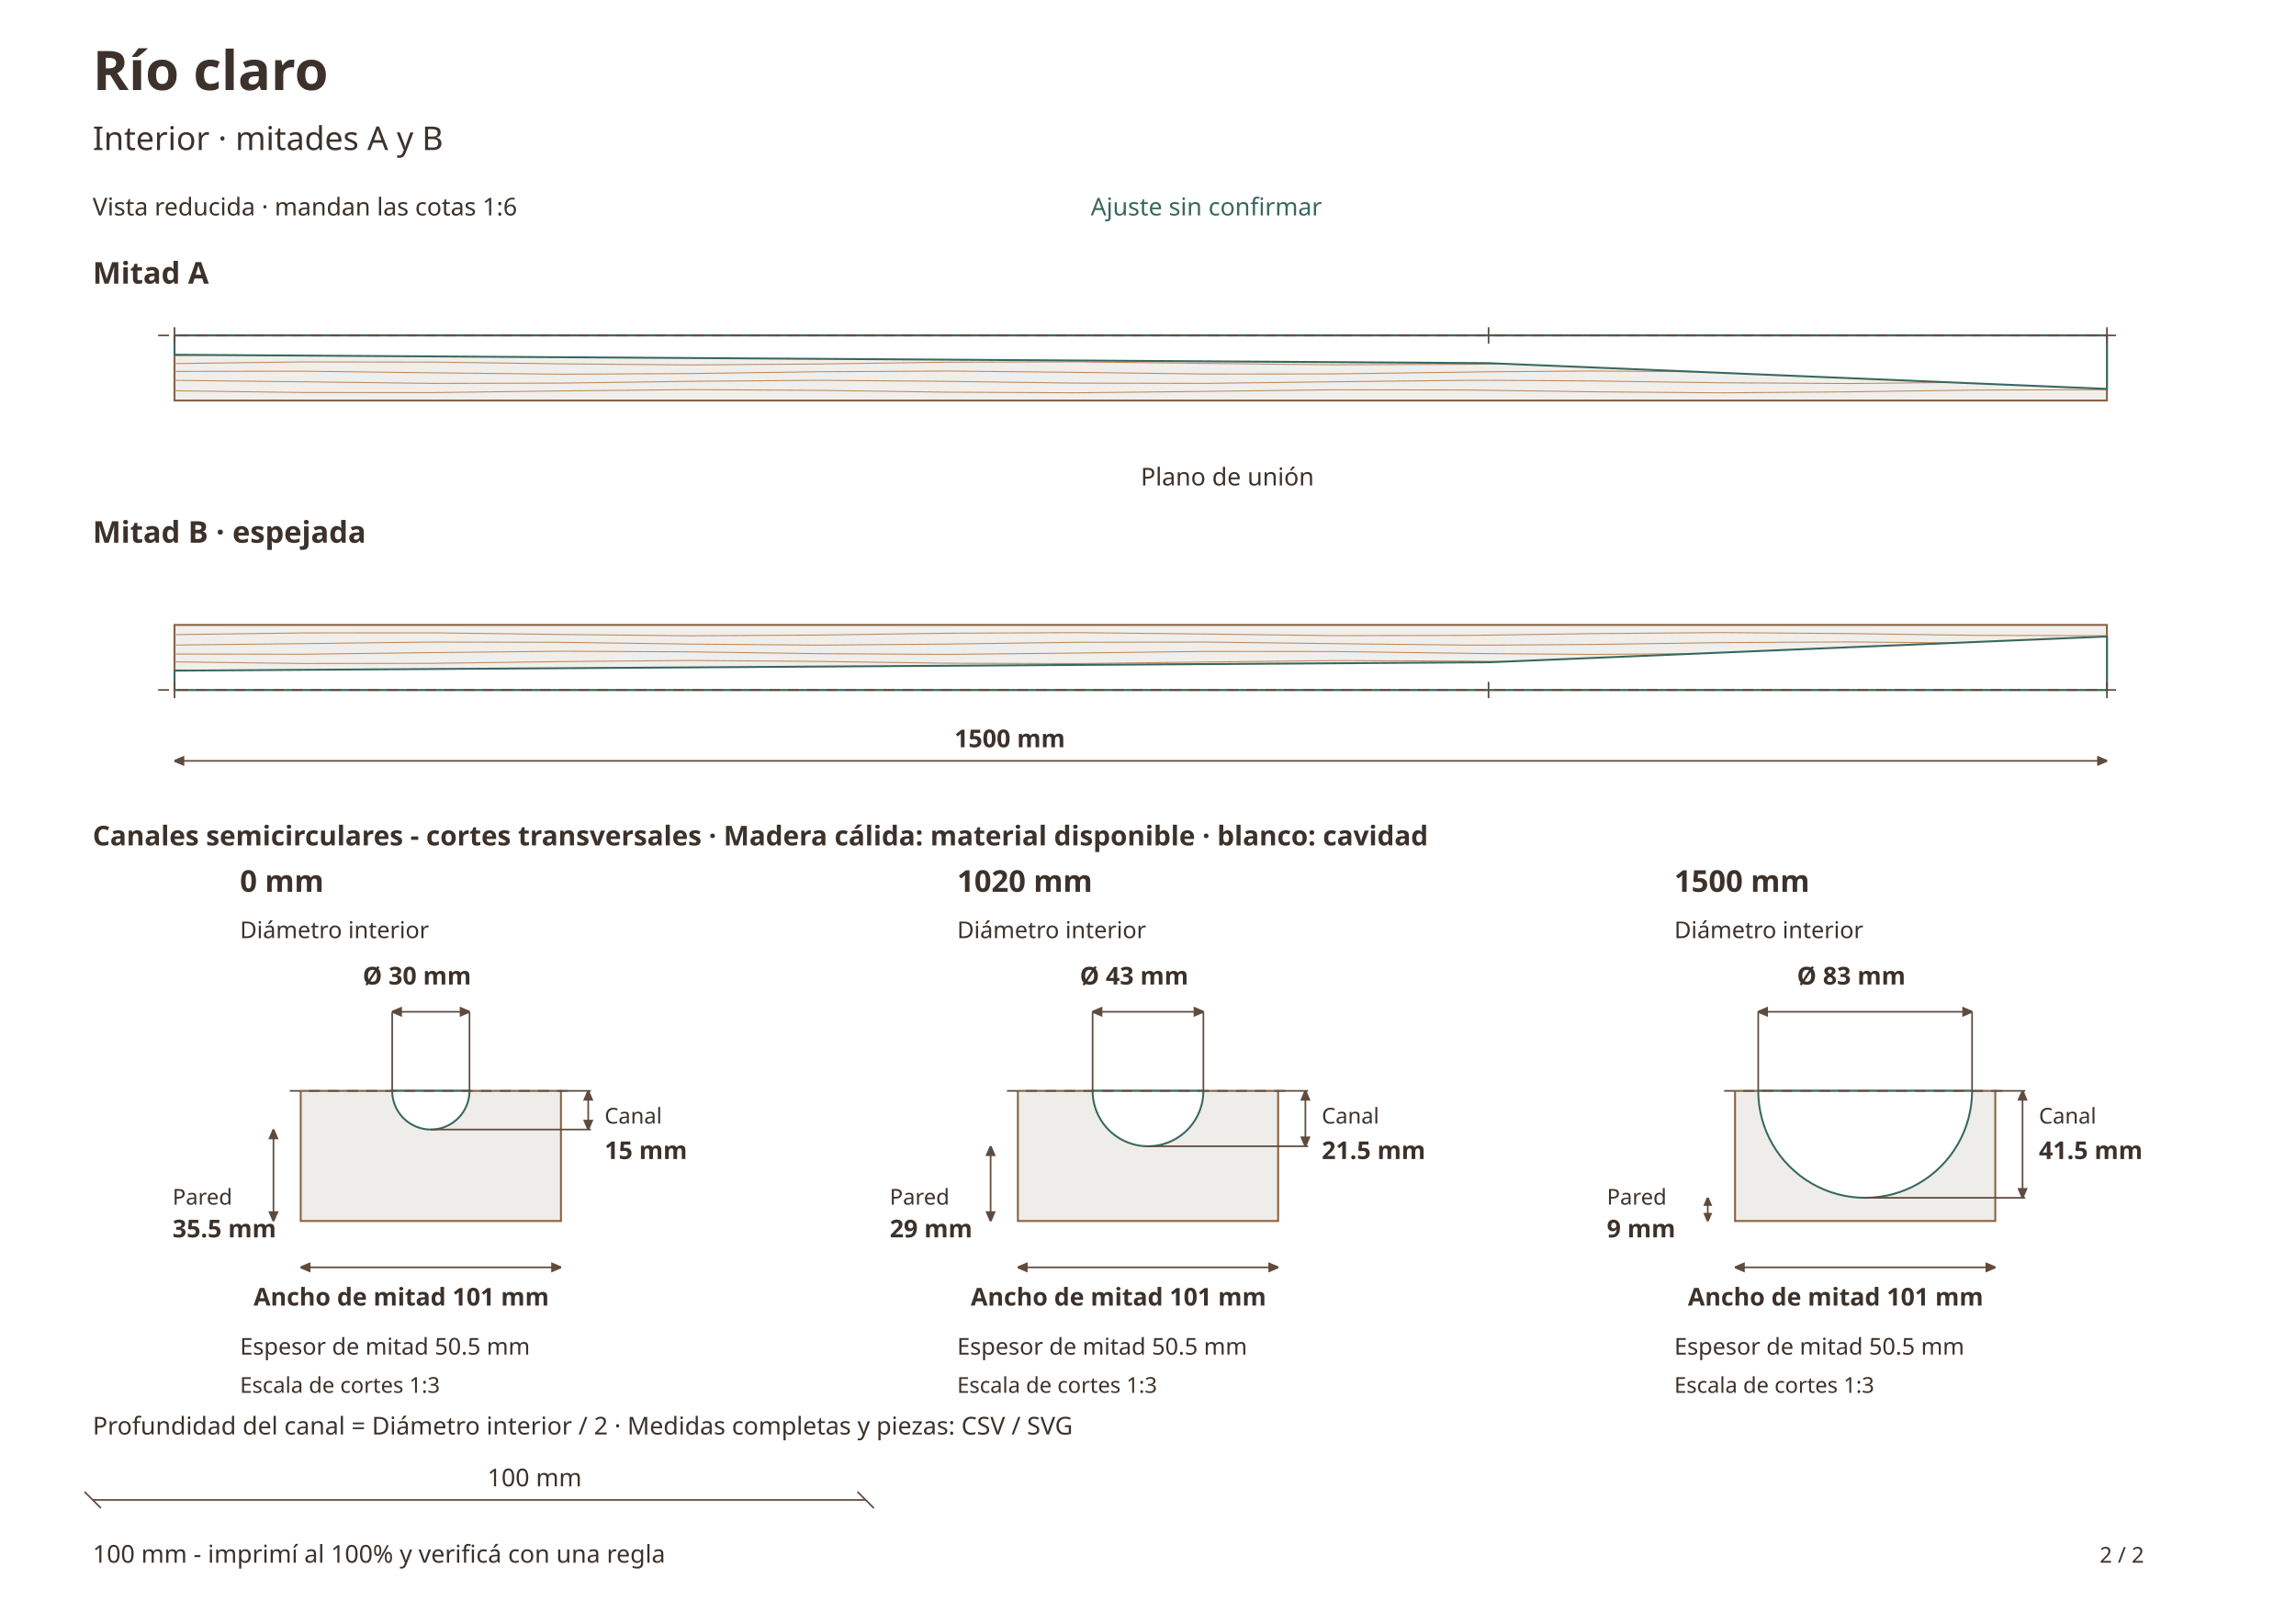
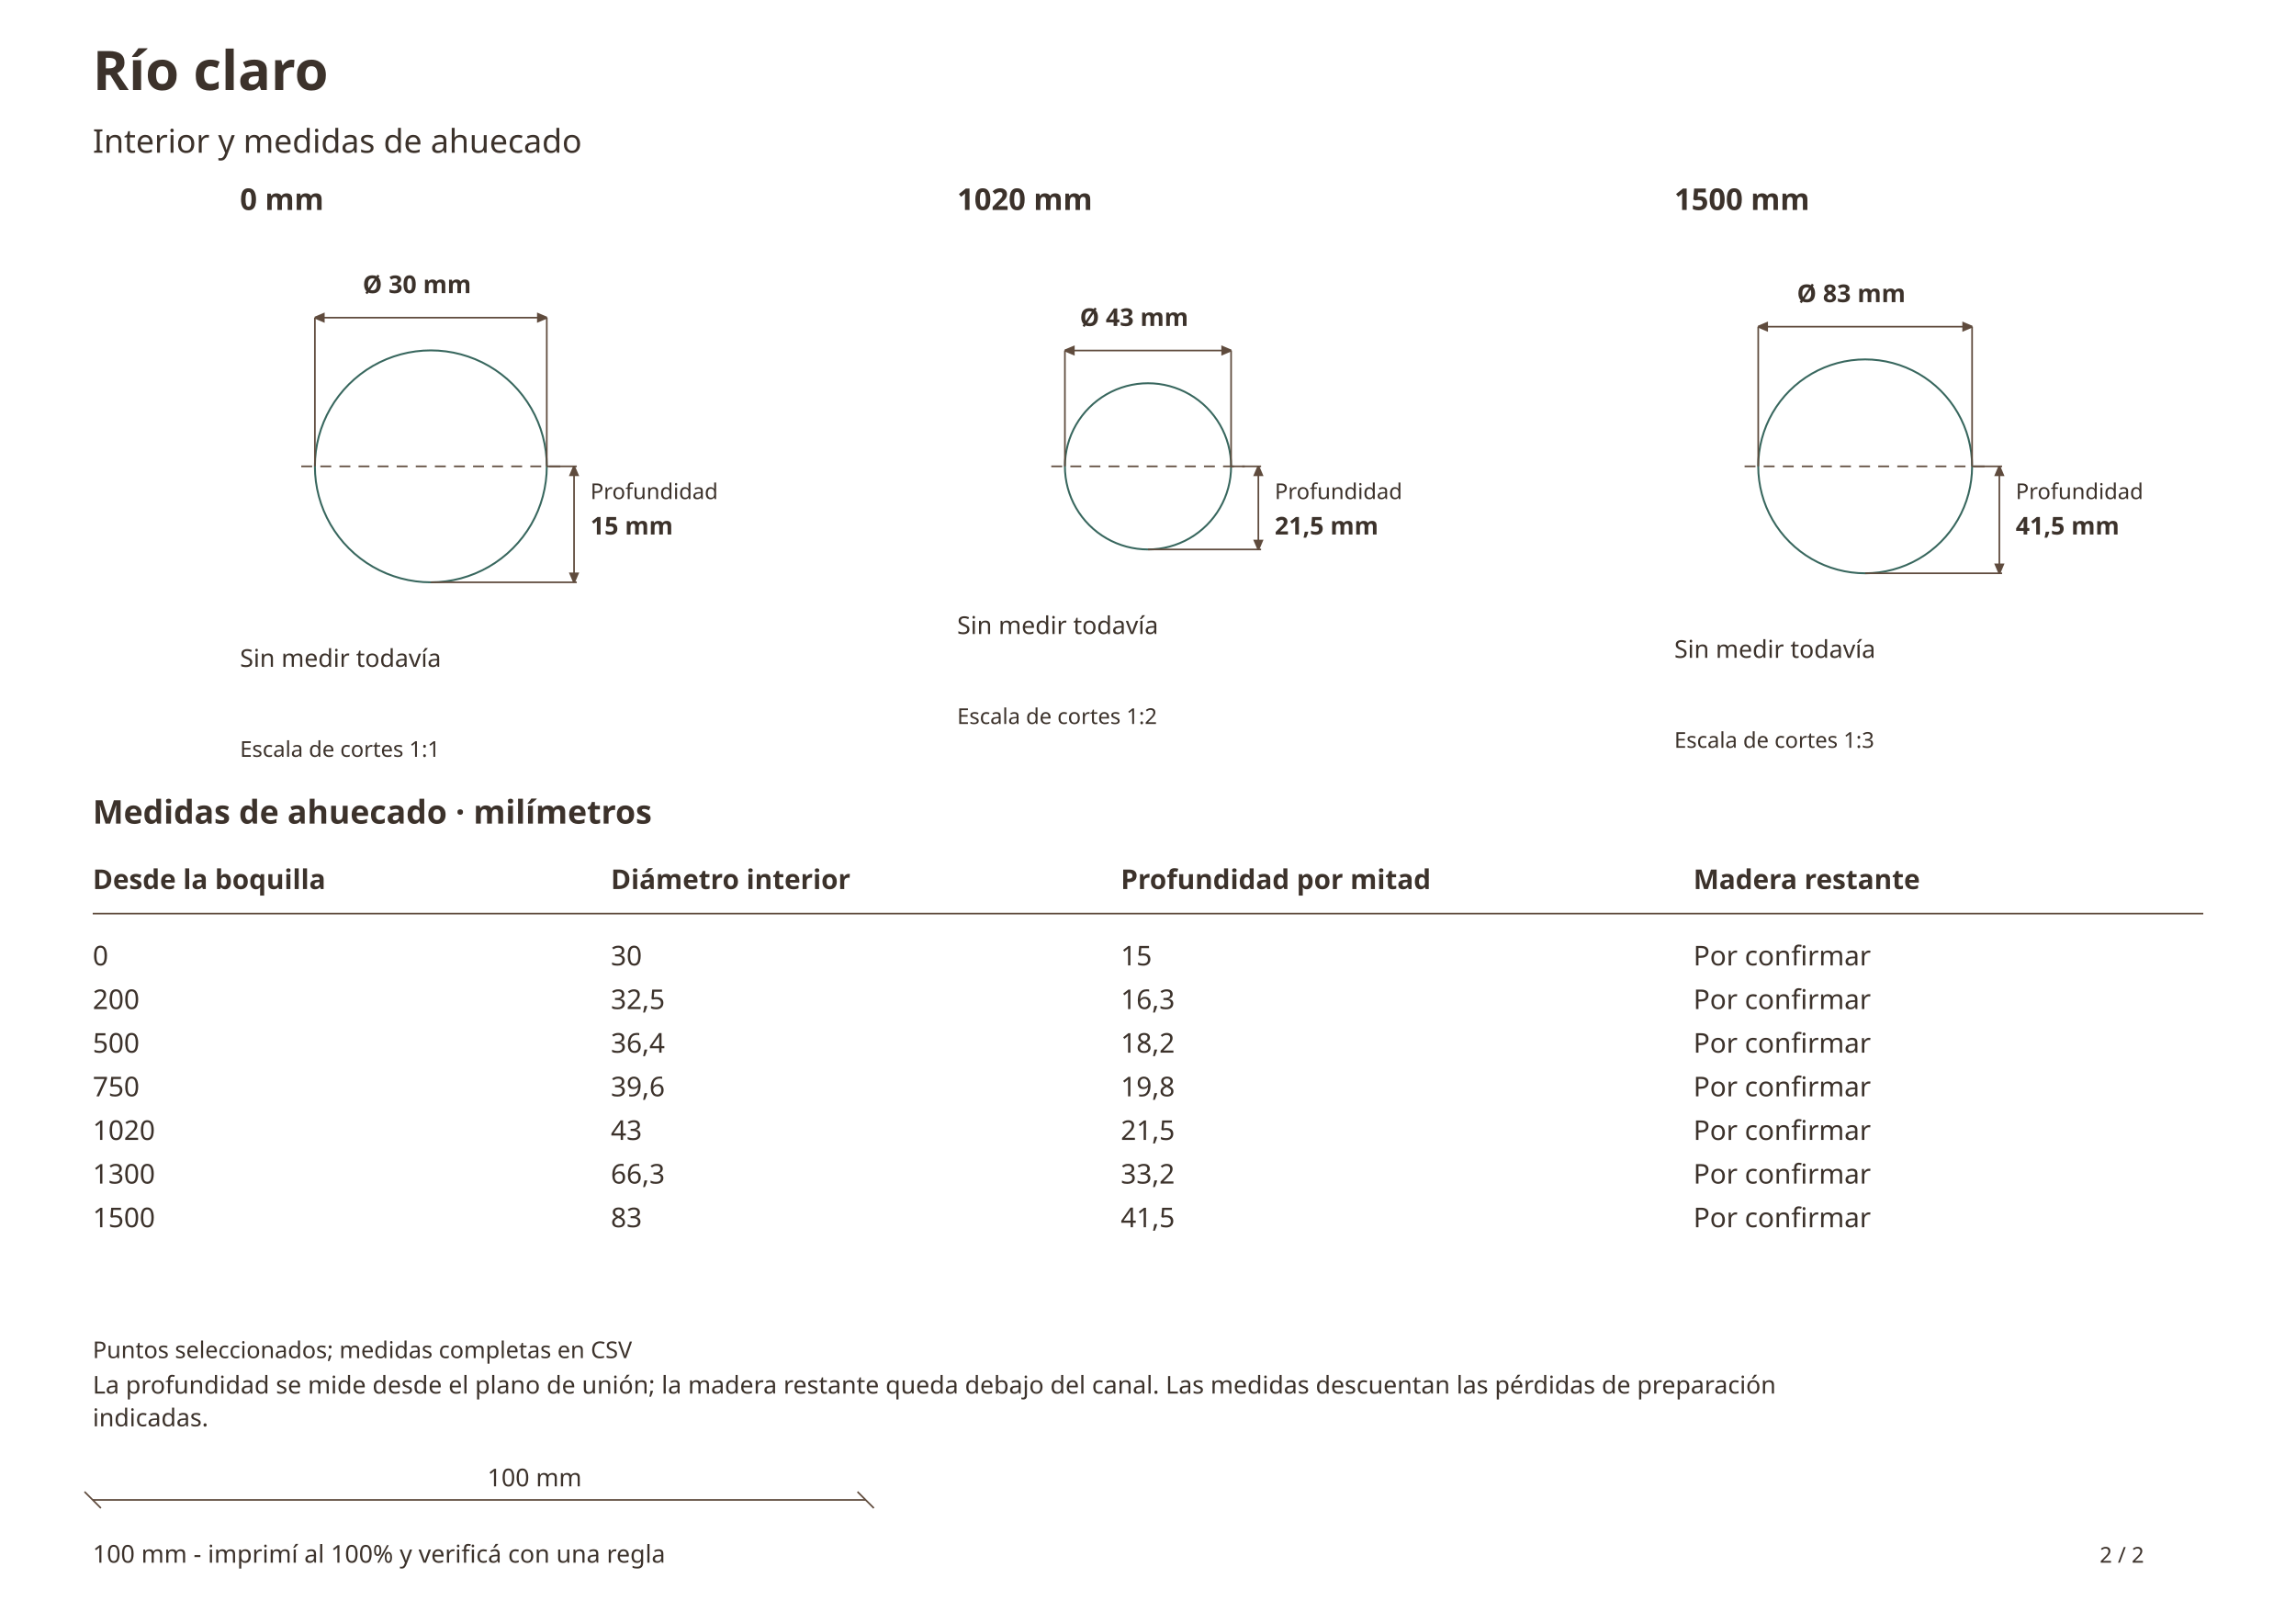
<svg xmlns="http://www.w3.org/2000/svg" width="842.0pt" height="595.0pt" viewBox="0 0 842.0 595.0" data-length-mm="1500.0">
  <polyline data-cavity="false" points="0,0 842,0 842,595 0,595 0,0" stroke="#ffffff" stroke-width="0.7" fill="#ffffff" stroke-dasharray="none" />
  <text x="34" y="33" font-size="20.0" font-family="sans-serif" fill="#3c322b" font-weight="bold">Río claro</text>
-   <text x="34" y="55" font-size="12.0" font-family="sans-serif" fill="#3c322b" font-weight="normal">Interior · mitades A y B</text>
-   <text x="34" y="79" font-size="9.0" font-family="sans-serif" fill="#3c322b" font-weight="normal">Vista reducida · mandan las cotas 1:6</text>
-   <text x="400" y="79" font-size="9.0" font-family="sans-serif" fill="#38675e" font-weight="normal">Ajuste sin confirmar</text>
-   <text x="34" y="104" font-size="11.0" font-family="sans-serif" fill="#3c322b" font-weight="bold">Mitad A</text>
-   <polyline data-cavity="false" points="64,123 64,146.858 111.244,146.858 158.488,146.858 205.732,146.858 252.976,146.858 300.22,146.858 347.465,146.858 394.709,146.858 441.953,146.858 489.197,146.858 536.441,146.858 545.89,146.858 583.685,146.858 630.929,146.858 678.173,146.858 725.417,146.858 772.661,146.858 772.661,123 64,123" stroke="#886142" stroke-width="0.7" fill="#f1efec" stroke-dasharray="none" />
-   <polyline data-cavity="false" points="64,126.91 111.244,126.891 158.488,126.256 205.732,125.816 252.976,126.131 300.22,126.8 347.465,126.969 394.709,126.423 441.953,125.858 489.197,125.995 536.441,126.659 545.89,126.78 583.685,127.004 630.929,126.589 678.173,125.944 725.417,125.891 772.661,126.498" stroke="#bb8759" stroke-width="0.35" fill="none" stroke-dasharray="none" />
-   <polyline data-cavity="false" points="64,130.359 111.244,129.782 158.488,129.249 205.732,129.44 252.976,130.111 300.22,130.407 347.465,129.95 394.709,129.323 441.953,129.326 489.197,129.955 536.441,130.408 545.89,130.41 583.685,130.107 630.929,129.436 678.173,129.251 725.417,129.787 772.661,130.361" stroke="#bb8759" stroke-width="0.35" fill="none" stroke-dasharray="none" />
-   <polyline data-cavity="false" points="64,133.309 111.244,132.705 158.488,132.764 205.732,133.411 252.976,133.821 300.22,133.471 347.465,132.808 394.709,132.677 441.953,133.245 489.197,133.788 536.441,133.613 545.89,133.494 583.685,132.943 630.929,132.633 678.173,133.078 725.417,133.71 772.661,133.724" stroke="#bb8759" stroke-width="0.35" fill="none" stroke-dasharray="none" />
-   <polyline data-cavity="false" points="64,136.182 111.244,136.106 158.488,136.703 205.732,137.211 252.976,136.982 300.22,136.309 347.465,136.049 394.709,136.535 441.953,137.146 489.197,137.103 536.441,136.462 545.89,136.331 583.685,136.039 630.929,136.374 678.173,137.04 725.417,137.187 772.661,136.628" stroke="#bb8759" stroke-width="0.35" fill="none" stroke-dasharray="none" />
-   <polyline data-cavity="false" points="64,139.47 111.244,139.992 158.488,140.578 205.732,140.48 252.976,139.823 300.22,139.445 347.465,139.828 394.709,140.483 441.953,140.575 489.197,139.987 536.441,139.468 545.89,139.446 583.685,139.681 630.929,140.354 678.173,140.628 725.417,140.155 772.661,139.537" stroke="#bb8759" stroke-width="0.35" fill="none" stroke-dasharray="none" />
-   <polyline data-cavity="false" points="64,143.283 111.244,143.923 158.488,143.96 205.732,143.346 252.976,142.865 300.22,143.13 347.465,143.803 394.709,144.026 441.953,143.514 489.197,142.921 536.441,143.002 545.89,143.108 583.685,143.655 630.929,144.046 678.173,143.677 725.417,143.018 772.661,142.91" stroke="#bb8759" stroke-width="0.35" fill="none" stroke-dasharray="none" />
-   <polyline data-cavity="true" points="64,123 64,130.087 545.89,133.157 545.89,133.157 772.661,142.606 772.661,123 64,123" stroke="#38675e" stroke-width="0.7" fill="#ffffff" stroke-dasharray="none" />
-   <polyline data-cavity="false" points="58,123 778.661,123" stroke="#5f4b3d" stroke-width="0.6" fill="none" stroke-dasharray="4 3" />
-   <polyline data-cavity="false" points="64,120 64,126" stroke="#5f4b3d" stroke-width="0.6" fill="none" stroke-dasharray="none" />
-   <polyline data-cavity="false" points="545.89,120 545.89,126" stroke="#5f4b3d" stroke-width="0.6" fill="none" stroke-dasharray="none" />
-   <polyline data-cavity="false" points="772.661,120 772.661,126" stroke="#5f4b3d" stroke-width="0.6" fill="none" stroke-dasharray="none" />
-   <text x="34" y="199" font-size="11.0" font-family="sans-serif" fill="#3c322b" font-weight="bold">Mitad B · espejada</text>
-   <polyline data-cavity="false" points="64,253 64,229.142 111.244,229.142 158.488,229.142 205.732,229.142 252.976,229.142 300.22,229.142 347.465,229.142 394.709,229.142 441.953,229.142 489.197,229.142 536.441,229.142 545.89,229.142 583.685,229.142 630.929,229.142 678.173,229.142 725.417,229.142 772.661,229.142 772.661,253 64,253" stroke="#886142" stroke-width="0.7" fill="#f1efec" stroke-dasharray="none" />
-   <polyline data-cavity="false" points="64,249.09 111.244,249.109 158.488,249.744 205.732,250.184 252.976,249.869 300.22,249.2 347.465,249.031 394.709,249.577 441.953,250.142 489.197,250.005 536.441,249.341 545.89,249.22 583.685,248.996 630.929,249.411 678.173,250.056 725.417,250.109 772.661,249.502" stroke="#bb8759" stroke-width="0.35" fill="none" stroke-dasharray="none" />
-   <polyline data-cavity="false" points="64,245.641 111.244,246.218 158.488,246.751 205.732,246.56 252.976,245.889 300.22,245.593 347.465,246.05 394.709,246.677 441.953,246.674 489.197,246.045 536.441,245.592 545.89,245.59 583.685,245.893 630.929,246.564 678.173,246.749 725.417,246.213 772.661,245.639" stroke="#bb8759" stroke-width="0.35" fill="none" stroke-dasharray="none" />
-   <polyline data-cavity="false" points="64,242.691 111.244,243.295 158.488,243.236 205.732,242.589 252.976,242.179 300.22,242.529 347.465,243.192 394.709,243.323 441.953,242.755 489.197,242.212 536.441,242.387 545.89,242.506 583.685,243.057 630.929,243.367 678.173,242.922 725.417,242.29 772.661,242.276" stroke="#bb8759" stroke-width="0.35" fill="none" stroke-dasharray="none" />
-   <polyline data-cavity="false" points="64,239.818 111.244,239.894 158.488,239.297 205.732,238.789 252.976,239.018 300.22,239.691 347.465,239.951 394.709,239.465 441.953,238.854 489.197,238.897 536.441,239.538 545.89,239.669 583.685,239.961 630.929,239.626 678.173,238.96 725.417,238.813 772.661,239.372" stroke="#bb8759" stroke-width="0.35" fill="none" stroke-dasharray="none" />
-   <polyline data-cavity="false" points="64,236.53 111.244,236.008 158.488,235.422 205.732,235.52 252.976,236.177 300.22,236.555 347.465,236.172 394.709,235.517 441.953,235.425 489.197,236.013 536.441,236.532 545.89,236.554 583.685,236.319 630.929,235.646 678.173,235.372 725.417,235.845 772.661,236.463" stroke="#bb8759" stroke-width="0.35" fill="none" stroke-dasharray="none" />
-   <polyline data-cavity="false" points="64,232.717 111.244,232.077 158.488,232.04 205.732,232.654 252.976,233.135 300.22,232.87 347.465,232.197 394.709,231.974 441.953,232.486 489.197,233.079 536.441,232.998 545.89,232.892 583.685,232.345 630.929,231.954 678.173,232.323 725.417,232.982 772.661,233.09" stroke="#bb8759" stroke-width="0.35" fill="none" stroke-dasharray="none" />
-   <polyline data-cavity="true" points="64,253 64,245.913 545.89,242.843 545.89,242.843 772.661,233.394 772.661,253 64,253" stroke="#38675e" stroke-width="0.7" fill="#ffffff" stroke-dasharray="none" />
-   <polyline data-cavity="false" points="58,253 778.661,253" stroke="#5f4b3d" stroke-width="0.6" fill="none" stroke-dasharray="4 3" />
-   <polyline data-cavity="false" points="64,250 64,256" stroke="#5f4b3d" stroke-width="0.6" fill="none" stroke-dasharray="none" />
-   <polyline data-cavity="false" points="545.89,250 545.89,256" stroke="#5f4b3d" stroke-width="0.6" fill="none" stroke-dasharray="none" />
-   <polyline data-cavity="false" points="772.661,250 772.661,256" stroke="#5f4b3d" stroke-width="0.6" fill="none" stroke-dasharray="none" />
-   <text x="418.331" y="178" font-size="9.0" font-family="sans-serif" fill="#3c322b" font-weight="normal">Plano de unión</text>
-   <polyline data-cavity="false" points="64,279 772.661,279" stroke="#5f4b3d" stroke-width="0.6" fill="none" stroke-dasharray="none" />
-   <polyline data-cavity="false" points="64,279 67.224,280.363 67.224,277.637 64,279" stroke="#5f4b3d" stroke-width="0.7" fill="#5f4b3d" stroke-dasharray="none" />
-   <polyline data-cavity="false" points="772.661,279 769.438,277.637 769.438,280.363 772.661,279" stroke="#5f4b3d" stroke-width="0.7" fill="#5f4b3d" stroke-dasharray="none" />
-   <text x="350" y="274" font-size="9.0" font-family="sans-serif" fill="#3c322b" font-weight="bold">1500 mm</text>
-   <text x="34" y="310" font-size="10.0" font-family="sans-serif" fill="#3c322b" font-weight="bold">Canales semicirculares - cortes transversales · Madera cálida: material disponible · blanco: cavidad</text>
-   <text x="88" y="327" font-size="11.0" font-family="sans-serif" fill="#3c322b" font-weight="bold">0 mm</text>
-   <polyline data-cavity="false" points="110.283,400 205.717,400 205.717,447.717 110.283,447.717 110.283,400" stroke="#886142" stroke-width="0.7" fill="#efede9" stroke-dasharray="none" />
-   <polyline data-cavity="true" points="172.173,400 172.143,400.927 172.052,401.85 171.901,402.765 171.69,403.668 171.421,404.556 171.094,405.424 170.712,406.269 170.274,407.087 169.785,407.874 169.244,408.628 168.656,409.345 168.022,410.022 167.345,410.656 166.628,411.244 165.874,411.785 165.087,412.274 164.269,412.712 163.424,413.094 162.556,413.421 161.668,413.69 160.765,413.901 159.85,414.052 158.927,414.143 158,414.173 157.073,414.143 156.15,414.052 155.235,413.901 154.332,413.69 153.444,413.421 152.576,413.094 151.731,412.712 150.913,412.274 150.126,411.785 149.372,411.244 148.655,410.656 147.978,410.022 147.344,409.345 146.756,408.628 146.215,407.874 145.726,407.087 145.288,406.269 144.906,405.424 144.579,404.556 144.31,403.668 144.099,402.765 143.948,401.85 143.857,400.927 143.827,400 172.173,400" stroke="#38675e" stroke-width="0.7" fill="#ffffff" stroke-dasharray="none" />
-   <polyline data-cavity="false" points="106.283,400 209.717,400" stroke="#5f4b3d" stroke-width="0.6" fill="none" stroke-dasharray="4 3" />
-   <text x="88" y="496.717" font-size="8.5" font-family="sans-serif" fill="#3c322b" font-weight="normal">Espesor de mitad 50.5 mm</text>
-   <text x="88" y="510.717" font-size="8.0" font-family="sans-serif" fill="#3c322b" font-weight="normal">Escala de cortes 1:3</text>
-   <polyline data-cavity="false" points="143.827,400 143.827,371" stroke="#5f4b3d" stroke-width="0.6" fill="none" stroke-dasharray="none" />
-   <polyline data-cavity="false" points="172.173,400 172.173,371" stroke="#5f4b3d" stroke-width="0.6" fill="none" stroke-dasharray="none" />
-   <polyline data-cavity="false" points="143.827,371 172.173,371" stroke="#5f4b3d" stroke-width="0.6" fill="none" stroke-dasharray="none" />
-   <polyline data-cavity="false" points="143.827,371 147.05,372.363 147.05,369.637 143.827,371" stroke="#5f4b3d" stroke-width="0.7" fill="#5f4b3d" stroke-dasharray="none" />
-   <polyline data-cavity="false" points="172.173,371 168.95,369.637 168.95,372.363 172.173,371" stroke="#5f4b3d" stroke-width="0.7" fill="#5f4b3d" stroke-dasharray="none" />
-   <text x="133" y="361" font-size="9.0" font-family="sans-serif" fill="#3c322b" font-weight="bold">Ø 30 mm</text>
-   <polyline data-cavity="false" points="158,414.173 216.717,414.173" stroke="#5f4b3d" stroke-width="0.6" fill="none" stroke-dasharray="none" />
-   <polyline data-cavity="false" points="205.717,400 216.717,400" stroke="#5f4b3d" stroke-width="0.6" fill="none" stroke-dasharray="none" />
-   <polyline data-cavity="false" points="215.717,400 215.717,414.173" stroke="#5f4b3d" stroke-width="0.6" fill="none" stroke-dasharray="none" />
-   <polyline data-cavity="false" points="215.717,400 214.354,403.224 217.079,403.224 215.717,400" stroke="#5f4b3d" stroke-width="0.7" fill="#5f4b3d" stroke-dasharray="none" />
-   <polyline data-cavity="false" points="215.717,414.173 217.079,410.95 214.354,410.95 215.717,414.173" stroke="#5f4b3d" stroke-width="0.7" fill="#5f4b3d" stroke-dasharray="none" />
-   <text x="221.717" y="425" font-size="9.0" font-family="sans-serif" fill="#3c322b" font-weight="bold">15 mm</text>
-   <text x="221.717" y="412" font-size="8.0" font-family="sans-serif" fill="#3c322b" font-weight="normal">Canal</text>
-   <polyline data-cavity="false" points="100.283,414.173 100.283,447.717" stroke="#5f4b3d" stroke-width="0.6" fill="none" stroke-dasharray="none" />
-   <polyline data-cavity="false" points="100.283,414.173 98.921,417.397 101.646,417.397 100.283,414.173" stroke="#5f4b3d" stroke-width="0.7" fill="#5f4b3d" stroke-dasharray="none" />
-   <polyline data-cavity="false" points="100.283,447.717 101.646,444.493 98.921,444.493 100.283,447.717" stroke="#5f4b3d" stroke-width="0.7" fill="#5f4b3d" stroke-dasharray="none" />
-   <text x="63.283" y="453.717" font-size="9.0" font-family="sans-serif" fill="#3c322b" font-weight="bold">35.5 mm</text>
-   <text x="63.283" y="441.717" font-size="8.0" font-family="sans-serif" fill="#3c322b" font-weight="normal">Pared</text>
-   <text x="88" y="344" font-size="8.5" font-family="sans-serif" fill="#3c322b" font-weight="normal">Diámetro interior</text>
-   <polyline data-cavity="false" points="110.283,464.717 205.717,464.717" stroke="#5f4b3d" stroke-width="0.6" fill="none" stroke-dasharray="none" />
-   <polyline data-cavity="false" points="110.283,464.717 113.507,466.079 113.507,463.354 110.283,464.717" stroke="#5f4b3d" stroke-width="0.7" fill="#5f4b3d" stroke-dasharray="none" />
-   <polyline data-cavity="false" points="205.717,464.717 202.493,463.354 202.493,466.079 205.717,464.717" stroke="#5f4b3d" stroke-width="0.7" fill="#5f4b3d" stroke-dasharray="none" />
-   <text x="93" y="478.717" font-size="9.0" font-family="sans-serif" fill="#3c322b" font-weight="bold">Ancho de mitad 101 mm</text>
-   <text x="351" y="327" font-size="11.0" font-family="sans-serif" fill="#3c322b" font-weight="bold">1020 mm</text>
-   <polyline data-cavity="false" points="373.283,400 468.717,400 468.717,447.717 373.283,447.717 373.283,400" stroke="#886142" stroke-width="0.7" fill="#efede9" stroke-dasharray="none" />
-   <polyline data-cavity="true" points="441.315,400 441.271,401.329 441.141,402.652 440.925,403.963 440.623,405.258 440.237,406.53 439.769,407.774 439.22,408.985 438.593,410.157 437.891,411.286 437.117,412.367 436.274,413.395 435.365,414.365 434.395,415.274 433.367,416.117 432.286,416.891 431.157,417.593 429.985,418.22 428.774,418.769 427.53,419.237 426.258,419.623 424.963,419.925 423.652,420.141 422.329,420.271 421,420.315 419.671,420.271 418.348,420.141 417.037,419.925 415.742,419.623 414.47,419.237 413.226,418.769 412.015,418.22 410.843,417.593 409.714,416.891 408.633,416.117 407.605,415.274 406.635,414.365 405.726,413.395 404.883,412.367 404.109,411.286 403.407,410.157 402.78,408.985 402.231,407.774 401.763,406.53 401.377,405.258 401.075,403.963 400.859,402.652 400.729,401.329 400.685,400 441.315,400" stroke="#38675e" stroke-width="0.7" fill="#ffffff" stroke-dasharray="none" />
-   <polyline data-cavity="false" points="369.283,400 472.717,400" stroke="#5f4b3d" stroke-width="0.6" fill="none" stroke-dasharray="4 3" />
-   <text x="351" y="496.717" font-size="8.5" font-family="sans-serif" fill="#3c322b" font-weight="normal">Espesor de mitad 50.5 mm</text>
-   <text x="351" y="510.717" font-size="8.0" font-family="sans-serif" fill="#3c322b" font-weight="normal">Escala de cortes 1:3</text>
-   <polyline data-cavity="false" points="400.685,400 400.685,371" stroke="#5f4b3d" stroke-width="0.6" fill="none" stroke-dasharray="none" />
-   <polyline data-cavity="false" points="441.315,400 441.315,371" stroke="#5f4b3d" stroke-width="0.6" fill="none" stroke-dasharray="none" />
-   <polyline data-cavity="false" points="400.685,371 441.315,371" stroke="#5f4b3d" stroke-width="0.6" fill="none" stroke-dasharray="none" />
-   <polyline data-cavity="false" points="400.685,371 403.909,372.363 403.909,369.637 400.685,371" stroke="#5f4b3d" stroke-width="0.7" fill="#5f4b3d" stroke-dasharray="none" />
-   <polyline data-cavity="false" points="441.315,371 438.091,369.637 438.091,372.363 441.315,371" stroke="#5f4b3d" stroke-width="0.7" fill="#5f4b3d" stroke-dasharray="none" />
-   <text x="396" y="361" font-size="9.0" font-family="sans-serif" fill="#3c322b" font-weight="bold">Ø 43 mm</text>
-   <polyline data-cavity="false" points="421,420.315 479.717,420.315" stroke="#5f4b3d" stroke-width="0.6" fill="none" stroke-dasharray="none" />
-   <polyline data-cavity="false" points="468.717,400 479.717,400" stroke="#5f4b3d" stroke-width="0.6" fill="none" stroke-dasharray="none" />
-   <polyline data-cavity="false" points="478.717,400 478.717,420.315" stroke="#5f4b3d" stroke-width="0.6" fill="none" stroke-dasharray="none" />
-   <polyline data-cavity="false" points="478.717,400 477.354,403.224 480.079,403.224 478.717,400" stroke="#5f4b3d" stroke-width="0.7" fill="#5f4b3d" stroke-dasharray="none" />
-   <polyline data-cavity="false" points="478.717,420.315 480.079,417.091 477.354,417.091 478.717,420.315" stroke="#5f4b3d" stroke-width="0.7" fill="#5f4b3d" stroke-dasharray="none" />
-   <text x="484.717" y="425" font-size="9.0" font-family="sans-serif" fill="#3c322b" font-weight="bold">21.5 mm</text>
-   <text x="484.717" y="412" font-size="8.0" font-family="sans-serif" fill="#3c322b" font-weight="normal">Canal</text>
-   <polyline data-cavity="false" points="363.283,420.315 363.283,447.717" stroke="#5f4b3d" stroke-width="0.6" fill="none" stroke-dasharray="none" />
-   <polyline data-cavity="false" points="363.283,420.315 361.921,423.539 364.646,423.539 363.283,420.315" stroke="#5f4b3d" stroke-width="0.7" fill="#5f4b3d" stroke-dasharray="none" />
-   <polyline data-cavity="false" points="363.283,447.717 364.646,444.493 361.921,444.493 363.283,447.717" stroke="#5f4b3d" stroke-width="0.7" fill="#5f4b3d" stroke-dasharray="none" />
-   <text x="326.283" y="453.717" font-size="9.0" font-family="sans-serif" fill="#3c322b" font-weight="bold">29 mm</text>
-   <text x="326.283" y="441.717" font-size="8.0" font-family="sans-serif" fill="#3c322b" font-weight="normal">Pared</text>
-   <text x="351" y="344" font-size="8.5" font-family="sans-serif" fill="#3c322b" font-weight="normal">Diámetro interior</text>
-   <polyline data-cavity="false" points="373.283,464.717 468.717,464.717" stroke="#5f4b3d" stroke-width="0.6" fill="none" stroke-dasharray="none" />
-   <polyline data-cavity="false" points="373.283,464.717 376.507,466.079 376.507,463.354 373.283,464.717" stroke="#5f4b3d" stroke-width="0.7" fill="#5f4b3d" stroke-dasharray="none" />
-   <polyline data-cavity="false" points="468.717,464.717 465.493,463.354 465.493,466.079 468.717,464.717" stroke="#5f4b3d" stroke-width="0.7" fill="#5f4b3d" stroke-dasharray="none" />
-   <text x="356" y="478.717" font-size="9.0" font-family="sans-serif" fill="#3c322b" font-weight="bold">Ancho de mitad 101 mm</text>
-   <text x="614" y="327" font-size="11.0" font-family="sans-serif" fill="#3c322b" font-weight="bold">1500 mm</text>
-   <polyline data-cavity="false" points="636.283,400 731.717,400 731.717,447.717 636.283,447.717 636.283,400" stroke="#886142" stroke-width="0.7" fill="#efede9" stroke-dasharray="none" />
-   <polyline data-cavity="true" points="723.213,400 723.129,402.565 722.877,405.118 722.459,407.65 721.876,410.149 721.132,412.604 720.228,415.006 719.169,417.343 717.959,419.606 716.604,421.785 715.109,423.871 713.482,425.855 711.727,427.727 709.855,429.482 707.871,431.109 705.785,432.604 703.606,433.959 701.343,435.169 699.006,436.228 696.604,437.132 694.149,437.876 691.65,438.459 689.118,438.877 686.565,439.129 684,439.213 681.435,439.129 678.882,438.877 676.35,438.459 673.851,437.876 671.396,437.132 668.994,436.228 666.657,435.169 664.394,433.959 662.215,432.604 660.129,431.109 658.145,429.482 656.273,427.727 654.518,425.855 652.891,423.871 651.396,421.785 650.041,419.606 648.831,417.343 647.772,415.006 646.868,412.604 646.124,410.149 645.541,407.65 645.123,405.118 644.871,402.565 644.787,400 723.213,400" stroke="#38675e" stroke-width="0.7" fill="#ffffff" stroke-dasharray="none" />
-   <polyline data-cavity="false" points="632.283,400 735.717,400" stroke="#5f4b3d" stroke-width="0.6" fill="none" stroke-dasharray="4 3" />
-   <text x="614" y="496.717" font-size="8.5" font-family="sans-serif" fill="#3c322b" font-weight="normal">Espesor de mitad 50.5 mm</text>
-   <text x="614" y="510.717" font-size="8.0" font-family="sans-serif" fill="#3c322b" font-weight="normal">Escala de cortes 1:3</text>
-   <polyline data-cavity="false" points="644.787,400 644.787,371" stroke="#5f4b3d" stroke-width="0.6" fill="none" stroke-dasharray="none" />
-   <polyline data-cavity="false" points="723.213,400 723.213,371" stroke="#5f4b3d" stroke-width="0.6" fill="none" stroke-dasharray="none" />
-   <polyline data-cavity="false" points="644.787,371 723.213,371" stroke="#5f4b3d" stroke-width="0.6" fill="none" stroke-dasharray="none" />
-   <polyline data-cavity="false" points="644.787,371 648.011,372.363 648.011,369.637 644.787,371" stroke="#5f4b3d" stroke-width="0.7" fill="#5f4b3d" stroke-dasharray="none" />
-   <polyline data-cavity="false" points="723.213,371 719.989,369.637 719.989,372.363 723.213,371" stroke="#5f4b3d" stroke-width="0.7" fill="#5f4b3d" stroke-dasharray="none" />
-   <text x="659" y="361" font-size="9.0" font-family="sans-serif" fill="#3c322b" font-weight="bold">Ø 83 mm</text>
-   <polyline data-cavity="false" points="684,439.213 742.717,439.213" stroke="#5f4b3d" stroke-width="0.6" fill="none" stroke-dasharray="none" />
-   <polyline data-cavity="false" points="731.717,400 742.717,400" stroke="#5f4b3d" stroke-width="0.6" fill="none" stroke-dasharray="none" />
-   <polyline data-cavity="false" points="741.717,400 741.717,439.213" stroke="#5f4b3d" stroke-width="0.6" fill="none" stroke-dasharray="none" />
-   <polyline data-cavity="false" points="741.717,400 740.354,403.224 743.08,403.224 741.717,400" stroke="#5f4b3d" stroke-width="0.7" fill="#5f4b3d" stroke-dasharray="none" />
-   <polyline data-cavity="false" points="741.717,439.213 743.08,435.989 740.354,435.989 741.717,439.213" stroke="#5f4b3d" stroke-width="0.7" fill="#5f4b3d" stroke-dasharray="none" />
-   <text x="747.717" y="425" font-size="9.0" font-family="sans-serif" fill="#3c322b" font-weight="bold">41.5 mm</text>
-   <text x="747.717" y="412" font-size="8.0" font-family="sans-serif" fill="#3c322b" font-weight="normal">Canal</text>
-   <polyline data-cavity="false" points="626.283,439.213 626.283,447.717" stroke="#5f4b3d" stroke-width="0.6" fill="none" stroke-dasharray="none" />
-   <polyline data-cavity="false" points="626.283,439.213 625.18,441.823 627.387,441.823 626.283,439.213" stroke="#5f4b3d" stroke-width="0.7" fill="#5f4b3d" stroke-dasharray="none" />
-   <polyline data-cavity="false" points="626.283,447.717 627.387,445.106 625.18,445.106 626.283,447.717" stroke="#5f4b3d" stroke-width="0.7" fill="#5f4b3d" stroke-dasharray="none" />
-   <text x="589.283" y="453.717" font-size="9.0" font-family="sans-serif" fill="#3c322b" font-weight="bold">9 mm</text>
-   <text x="589.283" y="441.717" font-size="8.0" font-family="sans-serif" fill="#3c322b" font-weight="normal">Pared</text>
-   <text x="614" y="344" font-size="8.5" font-family="sans-serif" fill="#3c322b" font-weight="normal">Diámetro interior</text>
-   <polyline data-cavity="false" points="636.283,464.717 731.717,464.717" stroke="#5f4b3d" stroke-width="0.6" fill="none" stroke-dasharray="none" />
-   <polyline data-cavity="false" points="636.283,464.717 639.507,466.079 639.507,463.354 636.283,464.717" stroke="#5f4b3d" stroke-width="0.7" fill="#5f4b3d" stroke-dasharray="none" />
-   <polyline data-cavity="false" points="731.717,464.717 728.493,463.354 728.493,466.079 731.717,464.717" stroke="#5f4b3d" stroke-width="0.7" fill="#5f4b3d" stroke-dasharray="none" />
-   <text x="619" y="478.717" font-size="9.0" font-family="sans-serif" fill="#3c322b" font-weight="bold">Ancho de mitad 101 mm</text>
-   <text x="34" y="526" font-size="9.0" font-family="sans-serif" fill="#3c322b" font-weight="normal">Profundidad del canal = Diámetro interior / 2 · Medidas completas y piezas: CSV / SVG</text>
+   <text x="34" y="56" font-size="12.0" font-family="sans-serif" fill="#3c322b" font-weight="normal">Interior y medidas de ahuecado</text>
+   <text x="88" y="77" font-size="11.0" font-family="sans-serif" fill="#3c322b" font-weight="bold">0 mm</text>
+   <polyline data-cavity="true" points="200.52,171 200.429,173.781 200.156,176.55 199.703,179.295 199.071,182.005 198.263,184.668 197.283,187.272 196.135,189.806 194.823,192.26 193.354,194.623 191.733,196.884 189.968,199.035 188.066,201.066 186.035,202.968 183.884,204.733 181.623,206.354 179.26,207.823 176.806,209.135 174.272,210.283 171.668,211.263 169.005,212.071 166.295,212.703 163.55,213.156 160.781,213.429 158,213.52 155.219,213.429 152.45,213.156 149.705,212.703 146.995,212.071 144.332,211.263 141.728,210.283 139.194,209.135 136.74,207.823 134.377,206.354 132.116,204.733 129.965,202.968 127.934,201.066 126.032,199.035 124.267,196.884 122.646,194.623 121.177,192.26 119.865,189.806 118.717,187.272 117.737,184.668 116.929,182.005 116.297,179.295 115.844,176.55 115.571,173.781 115.48,171 115.571,168.219 115.844,165.45 116.297,162.705 116.929,159.995 117.737,157.332 118.717,154.728 119.865,152.194 121.177,149.74 122.646,147.377 124.267,145.116 126.032,142.965 127.934,140.934 129.965,139.032 132.116,137.267 134.377,135.646 136.74,134.177 139.194,132.865 141.728,131.717 144.332,130.737 146.995,129.929 149.705,129.297 152.45,128.844 155.219,128.571 158,128.48 160.781,128.571 163.55,128.844 166.295,129.297 169.005,129.929 171.668,130.737 174.272,131.717 176.806,132.865 179.26,134.177 181.623,135.646 183.884,137.267 186.035,139.032 188.066,140.934 189.968,142.965 191.733,145.116 193.354,147.377 194.823,149.74 196.135,152.194 197.283,154.728 198.263,157.332 199.071,159.995 199.703,162.705 200.156,165.45 200.429,168.219 200.52,171 200.52,171" stroke="#38675e" stroke-width="0.7" fill="#ffffff" stroke-dasharray="none" />
+   <polyline data-cavity="false" points="110.48,171 205.52,171" stroke="#5f4b3d" stroke-width="0.6" fill="none" stroke-dasharray="4 3" />
+   <polyline data-cavity="false" points="115.48,171 115.48,116.48" stroke="#5f4b3d" stroke-width="0.6" fill="none" stroke-dasharray="none" />
+   <polyline data-cavity="false" points="200.52,171 200.52,116.48" stroke="#5f4b3d" stroke-width="0.6" fill="none" stroke-dasharray="none" />
+   <polyline data-cavity="false" points="115.48,116.48 200.52,116.48" stroke="#5f4b3d" stroke-width="0.6" fill="none" stroke-dasharray="none" />
+   <polyline data-cavity="false" points="115.48,116.48 118.704,117.843 118.704,115.117 115.48,116.48" stroke="#5f4b3d" stroke-width="0.7" fill="#5f4b3d" stroke-dasharray="none" />
+   <polyline data-cavity="false" points="200.52,116.48 197.296,115.117 197.296,117.843 200.52,116.48" stroke="#5f4b3d" stroke-width="0.7" fill="#5f4b3d" stroke-dasharray="none" />
+   <text x="133" y="107.48" font-size="9.0" font-family="sans-serif" fill="#3c322b" font-weight="bold">Ø 30 mm</text>
+   <polyline data-cavity="false" points="158,213.52 211.52,213.52" stroke="#5f4b3d" stroke-width="0.6" fill="none" stroke-dasharray="none" />
+   <polyline data-cavity="false" points="200.52,171 211.52,171" stroke="#5f4b3d" stroke-width="0.6" fill="none" stroke-dasharray="none" />
+   <polyline data-cavity="false" points="210.52,171 210.52,213.52" stroke="#5f4b3d" stroke-width="0.6" fill="none" stroke-dasharray="none" />
+   <polyline data-cavity="false" points="210.52,171 209.157,174.224 211.883,174.224 210.52,171" stroke="#5f4b3d" stroke-width="0.7" fill="#5f4b3d" stroke-dasharray="none" />
+   <polyline data-cavity="false" points="210.52,213.52 211.883,210.296 209.157,210.296 210.52,213.52" stroke="#5f4b3d" stroke-width="0.7" fill="#5f4b3d" stroke-dasharray="none" />
+   <text x="216.52" y="196" font-size="9.0" font-family="sans-serif" fill="#3c322b" font-weight="bold">15 mm</text>
+   <text x="216.52" y="183" font-size="8.0" font-family="sans-serif" fill="#3c322b" font-weight="normal">Profundidad</text>
+   <text x="88" y="244.52" font-size="9.0" font-family="sans-serif" fill="#3c322b" font-weight="normal">Sin medir todavía</text>
+   <text x="88" y="277.52" font-size="8.0" font-family="sans-serif" fill="#3c322b" font-weight="normal">Escala de cortes 1:1</text>
+   <text x="351" y="77" font-size="11.0" font-family="sans-serif" fill="#3c322b" font-weight="bold">1020 mm</text>
+   <polyline data-cavity="true" points="451.472,171 451.407,172.993 451.212,174.977 450.887,176.945 450.434,178.887 449.855,180.795 449.153,182.661 448.33,184.478 447.39,186.236 446.337,187.93 445.175,189.55 443.91,191.092 442.547,192.547 441.092,193.91 439.55,195.175 437.93,196.337 436.236,197.39 434.478,198.33 432.661,199.153 430.795,199.855 428.887,200.434 426.945,200.887 424.977,201.212 422.993,201.407 421,201.472 419.007,201.407 417.023,201.212 415.055,200.887 413.113,200.434 411.205,199.855 409.339,199.153 407.522,198.33 405.764,197.39 404.07,196.337 402.45,195.175 400.908,193.91 399.453,192.547 398.09,191.092 396.825,189.55 395.663,187.93 394.61,186.236 393.67,184.478 392.847,182.661 392.145,180.795 391.566,178.887 391.113,176.945 390.788,174.977 390.593,172.993 390.528,171 390.593,169.007 390.788,167.023 391.113,165.055 391.566,163.113 392.145,161.205 392.847,159.339 393.67,157.522 394.61,155.764 395.663,154.07 396.825,152.45 398.09,150.908 399.453,149.453 400.908,148.09 402.45,146.825 404.07,145.663 405.764,144.61 407.522,143.67 409.339,142.847 411.205,142.145 413.113,141.566 415.055,141.113 417.023,140.788 419.007,140.593 421,140.528 422.993,140.593 424.977,140.788 426.945,141.113 428.887,141.566 430.795,142.145 432.661,142.847 434.478,143.67 436.236,144.61 437.93,145.663 439.55,146.825 441.092,148.09 442.547,149.453 443.91,150.908 445.175,152.45 446.337,154.07 447.39,155.764 448.33,157.522 449.153,159.339 449.855,161.205 450.434,163.113 450.887,165.055 451.212,167.023 451.407,169.007 451.472,171 451.472,171" stroke="#38675e" stroke-width="0.7" fill="#ffffff" stroke-dasharray="none" />
+   <polyline data-cavity="false" points="385.528,171 456.472,171" stroke="#5f4b3d" stroke-width="0.6" fill="none" stroke-dasharray="4 3" />
+   <polyline data-cavity="false" points="390.528,171 390.528,128.528" stroke="#5f4b3d" stroke-width="0.6" fill="none" stroke-dasharray="none" />
+   <polyline data-cavity="false" points="451.472,171 451.472,128.528" stroke="#5f4b3d" stroke-width="0.6" fill="none" stroke-dasharray="none" />
+   <polyline data-cavity="false" points="390.528,128.528 451.472,128.528" stroke="#5f4b3d" stroke-width="0.6" fill="none" stroke-dasharray="none" />
+   <polyline data-cavity="false" points="390.528,128.528 393.751,129.891 393.751,127.165 390.528,128.528" stroke="#5f4b3d" stroke-width="0.7" fill="#5f4b3d" stroke-dasharray="none" />
+   <polyline data-cavity="false" points="451.472,128.528 448.249,127.165 448.249,129.891 451.472,128.528" stroke="#5f4b3d" stroke-width="0.7" fill="#5f4b3d" stroke-dasharray="none" />
+   <text x="396" y="119.528" font-size="9.0" font-family="sans-serif" fill="#3c322b" font-weight="bold">Ø 43 mm</text>
+   <polyline data-cavity="false" points="421,201.472 462.472,201.472" stroke="#5f4b3d" stroke-width="0.6" fill="none" stroke-dasharray="none" />
+   <polyline data-cavity="false" points="451.472,171 462.472,171" stroke="#5f4b3d" stroke-width="0.6" fill="none" stroke-dasharray="none" />
+   <polyline data-cavity="false" points="461.472,171 461.472,201.472" stroke="#5f4b3d" stroke-width="0.6" fill="none" stroke-dasharray="none" />
+   <polyline data-cavity="false" points="461.472,171 460.109,174.224 462.835,174.224 461.472,171" stroke="#5f4b3d" stroke-width="0.7" fill="#5f4b3d" stroke-dasharray="none" />
+   <polyline data-cavity="false" points="461.472,201.472 462.835,198.249 460.109,198.249 461.472,201.472" stroke="#5f4b3d" stroke-width="0.7" fill="#5f4b3d" stroke-dasharray="none" />
+   <text x="467.472" y="196" font-size="9.0" font-family="sans-serif" fill="#3c322b" font-weight="bold">21,5 mm</text>
+   <text x="467.472" y="183" font-size="8.0" font-family="sans-serif" fill="#3c322b" font-weight="normal">Profundidad</text>
+   <text x="351" y="232.472" font-size="9.0" font-family="sans-serif" fill="#3c322b" font-weight="normal">Sin medir todavía</text>
+   <text x="351" y="265.472" font-size="8.0" font-family="sans-serif" fill="#3c322b" font-weight="normal">Escala de cortes 1:2</text>
+   <text x="614" y="77" font-size="11.0" font-family="sans-serif" fill="#3c322b" font-weight="bold">1500 mm</text>
+   <polyline data-cavity="true" points="723.213,171 723.129,173.565 722.877,176.118 722.459,178.65 721.876,181.149 721.132,183.604 720.228,186.006 719.169,188.343 717.959,190.606 716.604,192.785 715.109,194.871 713.482,196.855 711.727,198.727 709.855,200.482 707.871,202.109 705.785,203.604 703.606,204.959 701.343,206.169 699.006,207.228 696.604,208.132 694.149,208.876 691.65,209.459 689.118,209.877 686.565,210.129 684,210.213 681.435,210.129 678.882,209.877 676.35,209.459 673.851,208.876 671.396,208.132 668.994,207.228 666.657,206.169 664.394,204.959 662.215,203.604 660.129,202.109 658.145,200.482 656.273,198.727 654.518,196.855 652.891,194.871 651.396,192.785 650.041,190.606 648.831,188.343 647.772,186.006 646.868,183.604 646.124,181.149 645.541,178.65 645.123,176.118 644.871,173.565 644.787,171 644.871,168.435 645.123,165.882 645.541,163.35 646.124,160.851 646.868,158.396 647.772,155.994 648.831,153.657 650.041,151.394 651.396,149.215 652.891,147.129 654.518,145.145 656.273,143.273 658.145,141.518 660.129,139.891 662.215,138.396 664.394,137.041 666.657,135.831 668.994,134.772 671.396,133.868 673.851,133.124 676.35,132.541 678.882,132.123 681.435,131.871 684,131.787 686.565,131.871 689.118,132.123 691.65,132.541 694.149,133.124 696.604,133.868 699.006,134.772 701.343,135.831 703.606,137.041 705.785,138.396 707.871,139.891 709.855,141.518 711.727,143.273 713.482,145.145 715.109,147.129 716.604,149.215 717.959,151.394 719.169,153.657 720.228,155.994 721.132,158.396 721.876,160.851 722.459,163.35 722.877,165.882 723.129,168.435 723.213,171 723.213,171" stroke="#38675e" stroke-width="0.7" fill="#ffffff" stroke-dasharray="none" />
+   <polyline data-cavity="false" points="639.787,171 728.213,171" stroke="#5f4b3d" stroke-width="0.6" fill="none" stroke-dasharray="4 3" />
+   <polyline data-cavity="false" points="644.787,171 644.787,119.787" stroke="#5f4b3d" stroke-width="0.6" fill="none" stroke-dasharray="none" />
+   <polyline data-cavity="false" points="723.213,171 723.213,119.787" stroke="#5f4b3d" stroke-width="0.6" fill="none" stroke-dasharray="none" />
+   <polyline data-cavity="false" points="644.787,119.787 723.213,119.787" stroke="#5f4b3d" stroke-width="0.6" fill="none" stroke-dasharray="none" />
+   <polyline data-cavity="false" points="644.787,119.787 648.011,121.15 648.011,118.424 644.787,119.787" stroke="#5f4b3d" stroke-width="0.7" fill="#5f4b3d" stroke-dasharray="none" />
+   <polyline data-cavity="false" points="723.213,119.787 719.989,118.424 719.989,121.15 723.213,119.787" stroke="#5f4b3d" stroke-width="0.7" fill="#5f4b3d" stroke-dasharray="none" />
+   <text x="659" y="110.787" font-size="9.0" font-family="sans-serif" fill="#3c322b" font-weight="bold">Ø 83 mm</text>
+   <polyline data-cavity="false" points="684,210.213 734.213,210.213" stroke="#5f4b3d" stroke-width="0.6" fill="none" stroke-dasharray="none" />
+   <polyline data-cavity="false" points="723.213,171 734.213,171" stroke="#5f4b3d" stroke-width="0.6" fill="none" stroke-dasharray="none" />
+   <polyline data-cavity="false" points="733.213,171 733.213,210.213" stroke="#5f4b3d" stroke-width="0.6" fill="none" stroke-dasharray="none" />
+   <polyline data-cavity="false" points="733.213,171 731.85,174.224 734.576,174.224 733.213,171" stroke="#5f4b3d" stroke-width="0.7" fill="#5f4b3d" stroke-dasharray="none" />
+   <polyline data-cavity="false" points="733.213,210.213 734.576,206.989 731.85,206.989 733.213,210.213" stroke="#5f4b3d" stroke-width="0.7" fill="#5f4b3d" stroke-dasharray="none" />
+   <text x="739.213" y="196" font-size="9.0" font-family="sans-serif" fill="#3c322b" font-weight="bold">41,5 mm</text>
+   <text x="739.213" y="183" font-size="8.0" font-family="sans-serif" fill="#3c322b" font-weight="normal">Profundidad</text>
+   <text x="614" y="241.213" font-size="9.0" font-family="sans-serif" fill="#3c322b" font-weight="normal">Sin medir todavía</text>
+   <text x="614" y="274.213" font-size="8.0" font-family="sans-serif" fill="#3c322b" font-weight="normal">Escala de cortes 1:3</text>
+   <text x="34" y="302" font-size="12.0" font-family="sans-serif" fill="#3c322b" font-weight="bold">Medidas de ahuecado · milímetros</text>
+   <text x="34" y="326" font-size="10.0" font-family="sans-serif" fill="#3c322b" font-weight="bold">Desde la boquilla</text>
+   <text x="224" y="326" font-size="10.0" font-family="sans-serif" fill="#3c322b" font-weight="bold">Diámetro interior</text>
+   <text x="411" y="326" font-size="10.0" font-family="sans-serif" fill="#3c322b" font-weight="bold">Profundidad por mitad</text>
+   <text x="621" y="326" font-size="10.0" font-family="sans-serif" fill="#3c322b" font-weight="bold">Madera restante</text>
+   <polyline data-cavity="false" points="34,335 808,335" stroke="#5f4b3d" stroke-width="0.6" fill="none" stroke-dasharray="none" />
+   <text x="34" y="354" font-size="10.0" font-family="sans-serif" fill="#3c322b" font-weight="normal">0</text>
+   <text x="224" y="354" font-size="10.0" font-family="sans-serif" fill="#3c322b" font-weight="normal">30</text>
+   <text x="411" y="354" font-size="10.0" font-family="sans-serif" fill="#3c322b" font-weight="normal">15</text>
+   <text x="621" y="354" font-size="10.0" font-family="sans-serif" fill="#3c322b" font-weight="normal">Por confirmar</text>
+   <text x="34" y="370" font-size="10.0" font-family="sans-serif" fill="#3c322b" font-weight="normal">200</text>
+   <text x="224" y="370" font-size="10.0" font-family="sans-serif" fill="#3c322b" font-weight="normal">32,5</text>
+   <text x="411" y="370" font-size="10.0" font-family="sans-serif" fill="#3c322b" font-weight="normal">16,3</text>
+   <text x="621" y="370" font-size="10.0" font-family="sans-serif" fill="#3c322b" font-weight="normal">Por confirmar</text>
+   <text x="34" y="386" font-size="10.0" font-family="sans-serif" fill="#3c322b" font-weight="normal">500</text>
+   <text x="224" y="386" font-size="10.0" font-family="sans-serif" fill="#3c322b" font-weight="normal">36,4</text>
+   <text x="411" y="386" font-size="10.0" font-family="sans-serif" fill="#3c322b" font-weight="normal">18,2</text>
+   <text x="621" y="386" font-size="10.0" font-family="sans-serif" fill="#3c322b" font-weight="normal">Por confirmar</text>
+   <text x="34" y="402" font-size="10.0" font-family="sans-serif" fill="#3c322b" font-weight="normal">750</text>
+   <text x="224" y="402" font-size="10.0" font-family="sans-serif" fill="#3c322b" font-weight="normal">39,6</text>
+   <text x="411" y="402" font-size="10.0" font-family="sans-serif" fill="#3c322b" font-weight="normal">19,8</text>
+   <text x="621" y="402" font-size="10.0" font-family="sans-serif" fill="#3c322b" font-weight="normal">Por confirmar</text>
+   <text x="34" y="418" font-size="10.0" font-family="sans-serif" fill="#3c322b" font-weight="normal">1020</text>
+   <text x="224" y="418" font-size="10.0" font-family="sans-serif" fill="#3c322b" font-weight="normal">43</text>
+   <text x="411" y="418" font-size="10.0" font-family="sans-serif" fill="#3c322b" font-weight="normal">21,5</text>
+   <text x="621" y="418" font-size="10.0" font-family="sans-serif" fill="#3c322b" font-weight="normal">Por confirmar</text>
+   <text x="34" y="434" font-size="10.0" font-family="sans-serif" fill="#3c322b" font-weight="normal">1300</text>
+   <text x="224" y="434" font-size="10.0" font-family="sans-serif" fill="#3c322b" font-weight="normal">66,3</text>
+   <text x="411" y="434" font-size="10.0" font-family="sans-serif" fill="#3c322b" font-weight="normal">33,2</text>
+   <text x="621" y="434" font-size="10.0" font-family="sans-serif" fill="#3c322b" font-weight="normal">Por confirmar</text>
+   <text x="34" y="450" font-size="10.0" font-family="sans-serif" fill="#3c322b" font-weight="normal">1500</text>
+   <text x="224" y="450" font-size="10.0" font-family="sans-serif" fill="#3c322b" font-weight="normal">83</text>
+   <text x="411" y="450" font-size="10.0" font-family="sans-serif" fill="#3c322b" font-weight="normal">41,5</text>
+   <text x="621" y="450" font-size="10.0" font-family="sans-serif" fill="#3c322b" font-weight="normal">Por confirmar</text>
+   <text x="34" y="498" font-size="8.5" font-family="sans-serif" fill="#3c322b" font-weight="normal">Puntos seleccionados; medidas completas en CSV</text>
+   <text x="34" y="511" font-size="9.0" font-family="sans-serif" fill="#3c322b" font-weight="normal">La profundidad se mide desde el plano de unión; la madera restante queda debajo del canal. Las medidas descuentan las pérdidas de preparación</text>
+   <text x="34" y="523" font-size="9.0" font-family="sans-serif" fill="#3c322b" font-weight="normal">indicadas.</text>
  <polyline data-cavity="false" points="34,550 317.465,550" stroke="#5f4b3d" stroke-width="0.6" fill="none" stroke-dasharray="none" />
  <polyline data-cavity="false" points="31,547 37,553" stroke="#5f4b3d" stroke-width="0.6" fill="none" stroke-dasharray="none" />
  <polyline data-cavity="false" points="314.465,547 320.465,553" stroke="#5f4b3d" stroke-width="0.6" fill="none" stroke-dasharray="none" />
  <text x="178.732" y="545" font-size="9.0" font-family="sans-serif" fill="#3c322b" font-weight="normal">100 mm</text>
  <text x="34" y="573" font-size="9.0" font-family="sans-serif" fill="#3c322b" font-weight="normal">100 mm - imprimí al 100% y verificá con una regla</text>
  <text x="770" y="573" font-size="8.0" font-family="sans-serif" fill="#3c322b" font-weight="normal">2 / 2</text>
</svg>
